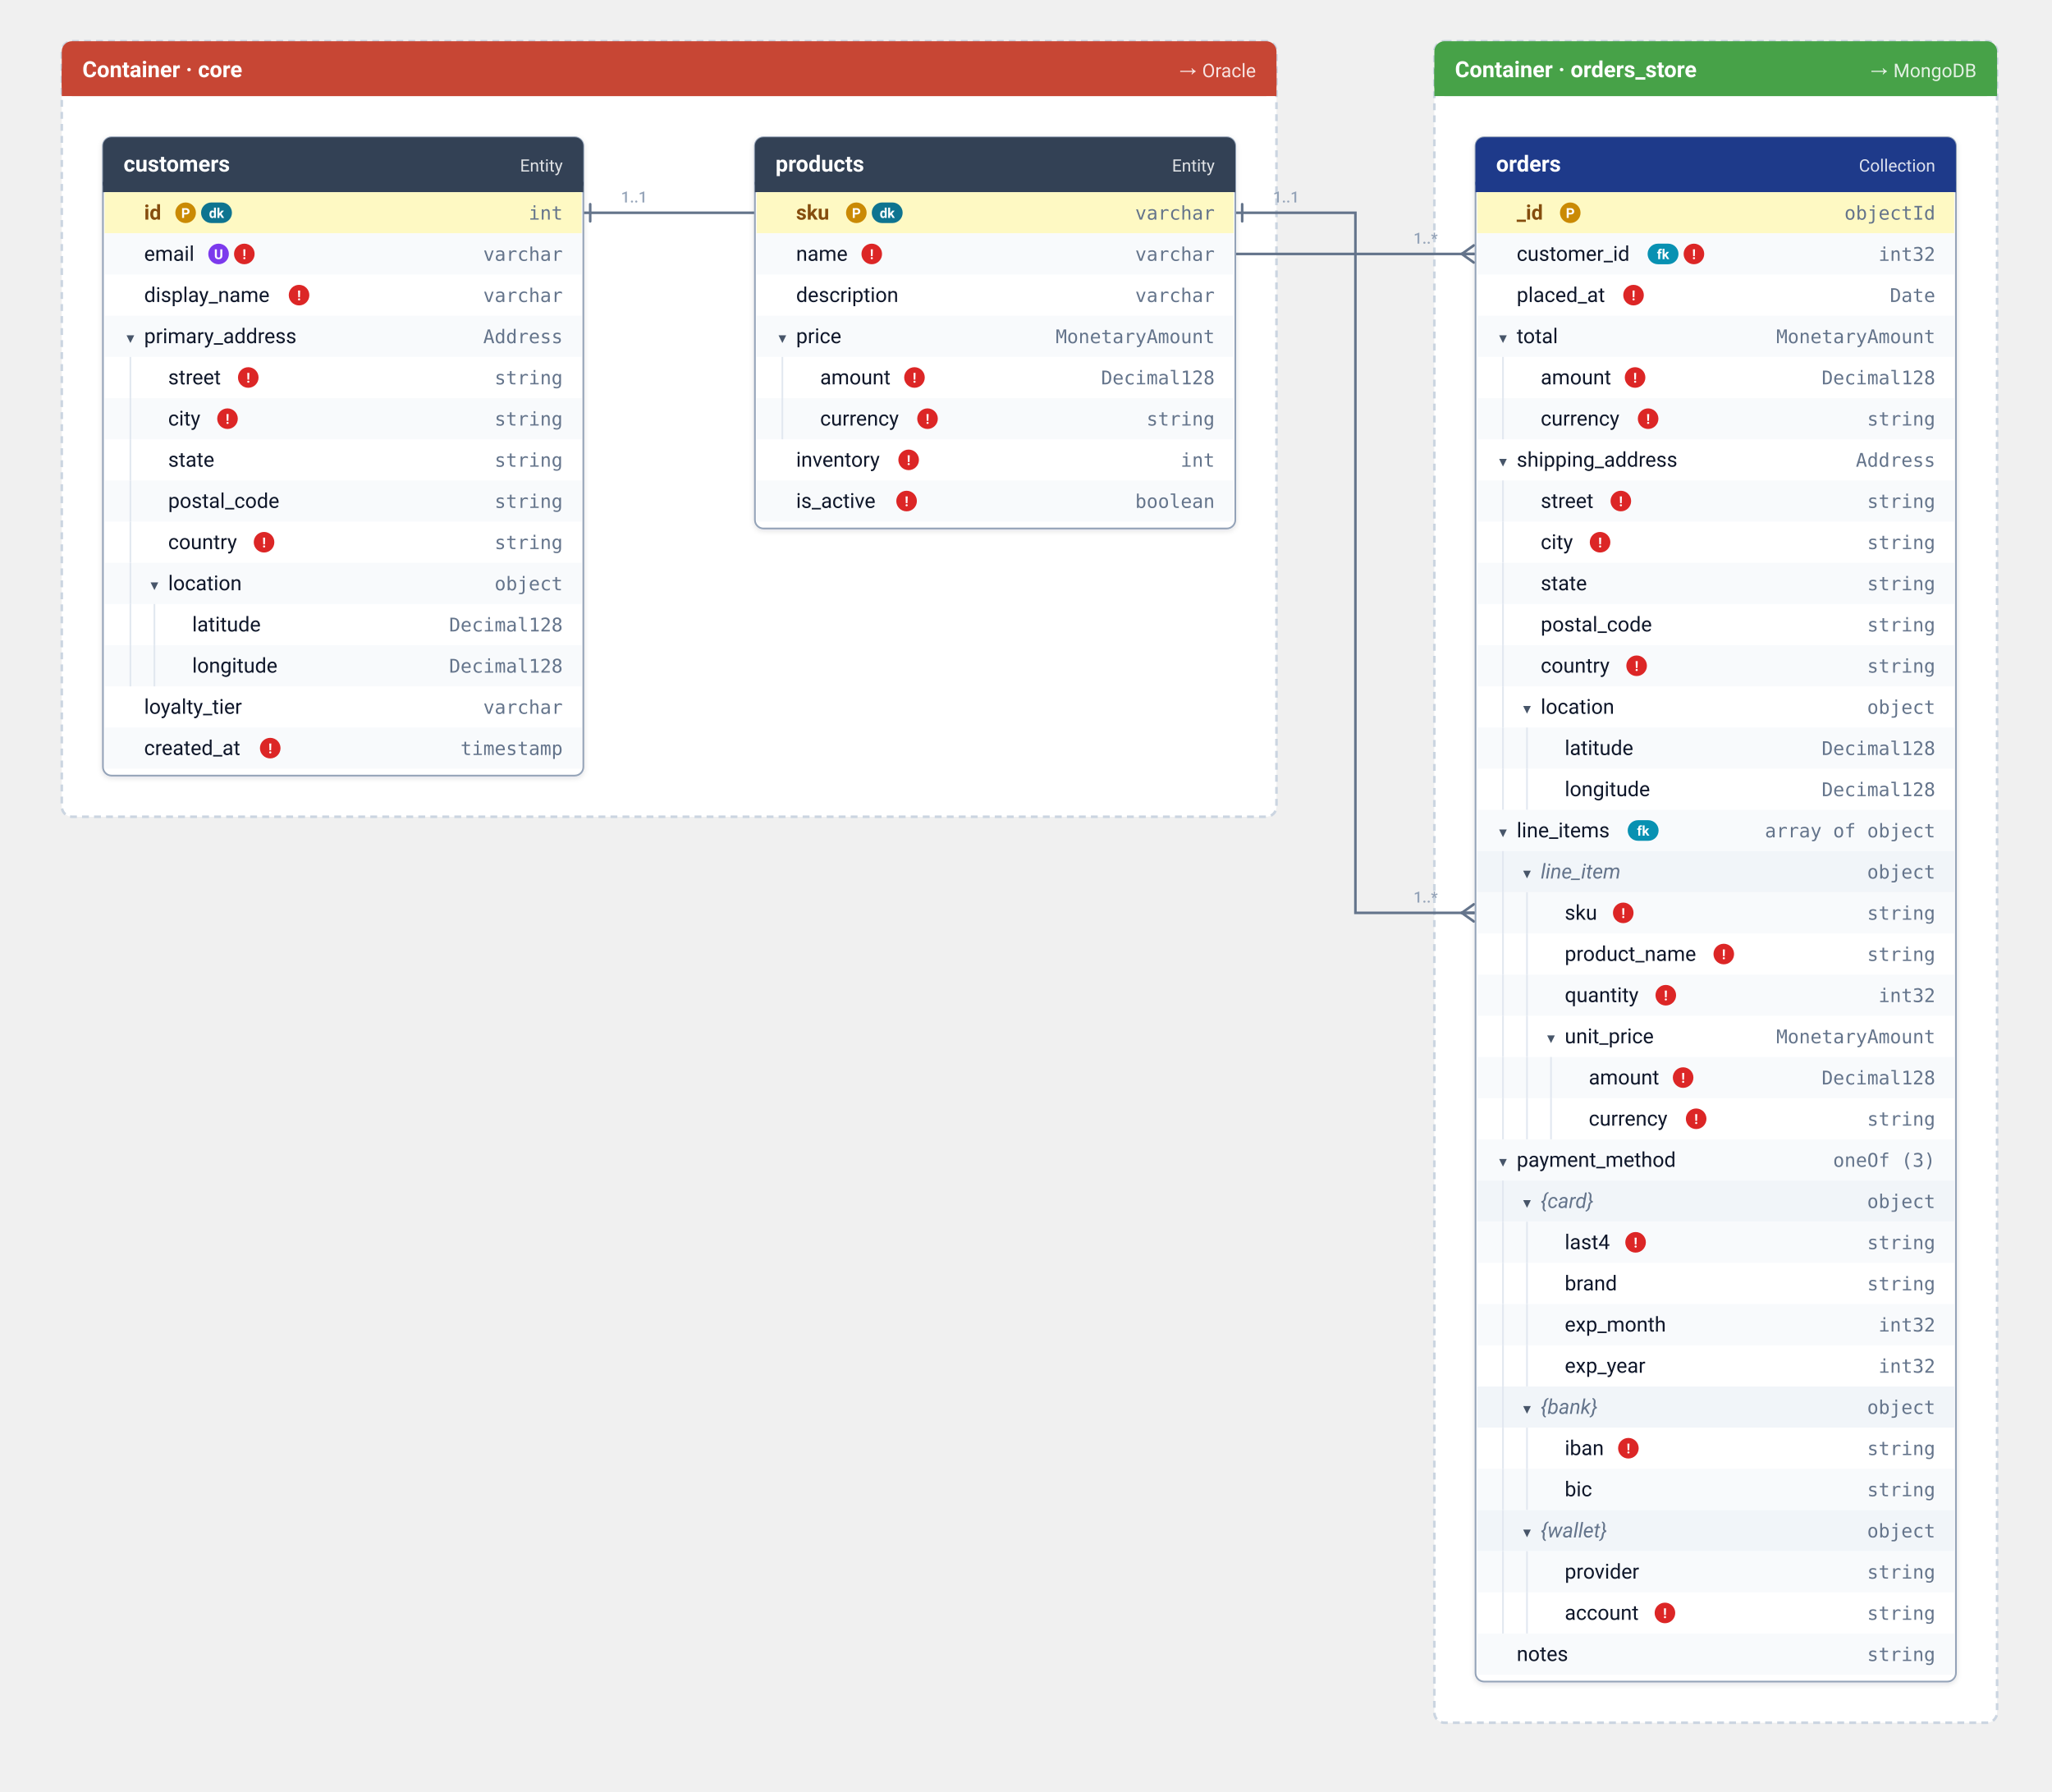
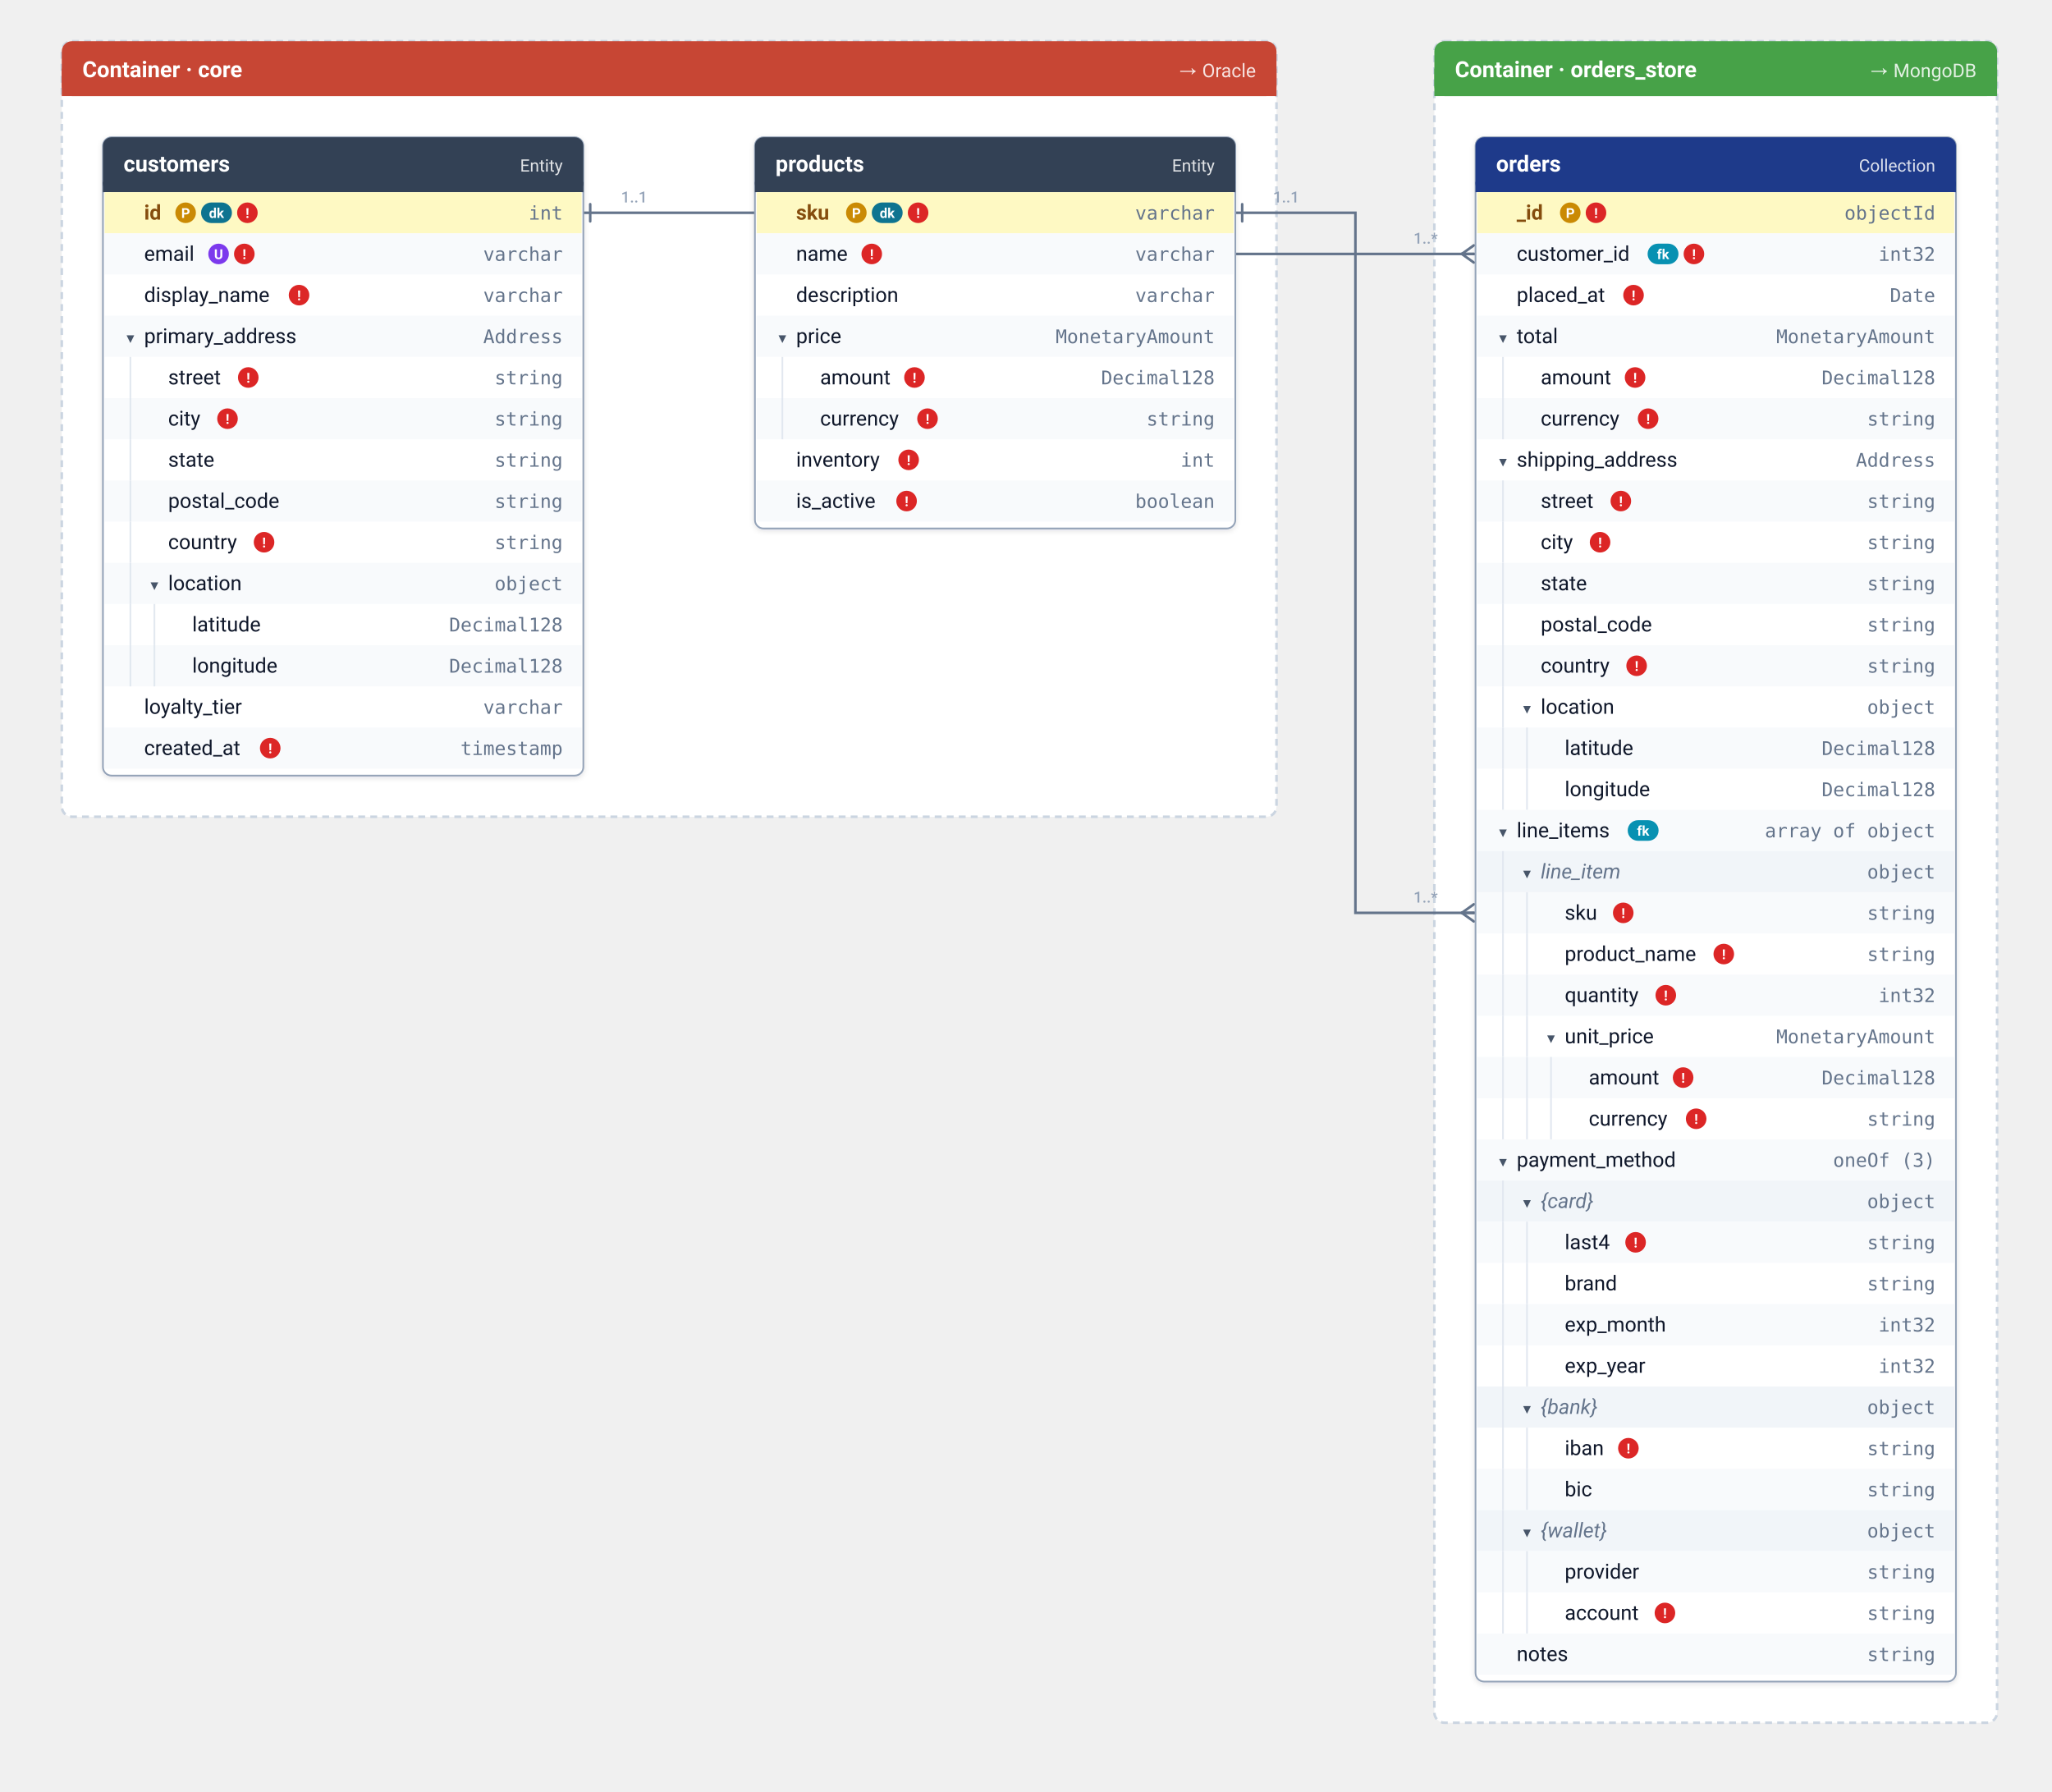
<svg xmlns="http://www.w3.org/2000/svg" width="1196" height="1044" viewBox="0 0 1196 1044" font-family="system-ui, -apple-system, 'Segoe UI', Roboto, Helvetica, Arial, sans-serif">
  <defs>
    <filter id="entity-shadow" x="-5%" y="-5%" width="110%" height="115%">
      <feDropShadow dx="0" dy="1" stdDeviation="1.5" flood-color="#0f172a" flood-opacity="0.12" />
    </filter>
  </defs>
  <g>
    <rect x="36" y="24" width="708" height="452" rx="6" fill="white" stroke="#cbd5e1" stroke-width="1.5" stroke-dasharray="4 3" />
    <rect x="36" y="24" width="708" height="32" fill="#c74634" rx="6" />
    <rect x="36" y="40" width="708" height="16" fill="#c74634" />
    <text x="48" y="45" fill="white" font-size="13" font-weight="600">Container · core</text>
    <text x="732" y="45" fill="white" font-size="11" text-anchor="end" opacity="0.85">→ Oracle</text>
  </g>
  <g>
    <rect x="836" y="24" width="328" height="980" rx="6" fill="white" stroke="#cbd5e1" stroke-width="1.5" stroke-dasharray="4 3" />
    <rect x="836" y="24" width="328" height="32" fill="#47a248" rx="6" />
    <rect x="836" y="40" width="328" height="16" fill="#47a248" />
    <text x="848" y="45" fill="white" font-size="13" font-weight="600">Container · orders_store</text>
    <text x="1152" y="45" fill="white" font-size="11" text-anchor="end" opacity="0.85">→ MongoDB</text>
  </g>
  <g>
    <path d="M 860 148 L 600 148 L 600 124 L 340 124" fill="none" stroke="#64748b" stroke-width="1.5" />
    <g stroke="#64748b" fill="#64748b" stroke-linecap="round" stroke-linejoin="round" transform="translate(860 148) scale(-1 1)">
      <line x1="8" y1="0" x2="1" y2="-5" stroke-width="1.5" fill="none" />
      <line x1="8" y1="0" x2="1" y2="0" stroke-width="1.5" fill="none" />
      <line x1="8" y1="0" x2="1" y2="5" stroke-width="1.5" fill="none" />
    </g>
    <text x="838" y="142" fill="#94a3b8" font-size="9" font-weight="500" text-anchor="end">1..*</text>
    <g stroke="#64748b" fill="#64748b" stroke-linecap="round" stroke-linejoin="round" transform="translate(340 124)">
      <line x1="4" y1="-5" x2="4" y2="5" stroke-width="1.5" fill="none" />
    </g>
    <text x="362" y="118" fill="#94a3b8" font-size="9" font-weight="500" text-anchor="start">1..1</text>
  </g>
  <g>
    <path d="M 860 532 L 790 532 L 790 124 L 720 124" fill="none" stroke="#64748b" stroke-width="1.5" />
    <g stroke="#64748b" fill="#64748b" stroke-linecap="round" stroke-linejoin="round" transform="translate(860 532) scale(-1 1)">
      <line x1="8" y1="0" x2="1" y2="-5" stroke-width="1.5" fill="none" />
      <line x1="8" y1="0" x2="1" y2="0" stroke-width="1.5" fill="none" />
      <line x1="8" y1="0" x2="1" y2="5" stroke-width="1.5" fill="none" />
    </g>
    <text x="838" y="526" fill="#94a3b8" font-size="9" font-weight="500" text-anchor="end">1..*</text>
    <g stroke="#64748b" fill="#64748b" stroke-linecap="round" stroke-linejoin="round" transform="translate(720 124)">
      <line x1="4" y1="-5" x2="4" y2="5" stroke-width="1.5" fill="none" />
    </g>
    <text x="742" y="118" fill="#94a3b8" font-size="9" font-weight="500" text-anchor="start">1..1</text>
  </g>
  <g>
    <rect x="60" y="80" width="280" height="372" rx="5" fill="white" stroke="#94a3b8" stroke-width="1" filter="url(#entity-shadow)" />
    <rect x="60" y="80" width="280" height="32" fill="#334155" rx="5" />
    <rect x="60" y="106" width="280" height="6" fill="#334155" />
    <text x="72" y="100" fill="white" font-size="13" font-weight="600">customers</text>
    <text x="328" y="100" fill="white" font-size="10" text-anchor="end" opacity="0.85">Entity</text>
    <rect x="61" y="112" width="278" height="24" fill="#fef9c3" />
    <text x="84" y="128" fill="#854d0e" font-size="12" font-weight="600">id</text>
    <text x="328" y="128" fill="#64748b" font-size="11" text-anchor="end" font-family="ui-monospace, SFMono-Regular, Menlo, monospace">int</text>
    <circle cx="108.19" cy="124" r="6" fill="#ca8a04" />
    <text x="108.19" y="127" fill="white" font-size="8" font-weight="700" text-anchor="middle">P</text>
    <rect x="117.19" y="118" width="18" height="12" rx="6" fill="#0e7490" />
    <text x="126.19" y="127" fill="white" font-size="8" font-weight="700" text-anchor="middle">dk</text>
+     <circle cx="144.19" cy="124" r="6" fill="#dc2626" />
+     <text x="144.19" y="127" fill="white" font-size="8" font-weight="700" text-anchor="middle">!</text>
    <rect x="61" y="136" width="278" height="24" fill="#f8fafc" />
    <text x="84" y="152" fill="#0f172a" font-size="12" font-weight="400">email</text>
    <text x="328" y="152" fill="#64748b" font-size="11" text-anchor="end" font-family="ui-monospace, SFMono-Regular, Menlo, monospace">varchar</text>
    <circle cx="127.4" cy="148" r="6" fill="#7c3aed" />
    <text x="127.4" y="151" fill="white" font-size="8" font-weight="700" text-anchor="middle">U</text>
    <circle cx="142.4" cy="148" r="6" fill="#dc2626" />
    <text x="142.4" y="151" fill="white" font-size="8" font-weight="700" text-anchor="middle">!</text>
    <text x="84" y="176" fill="#0f172a" font-size="12" font-weight="400">display_name</text>
    <text x="328" y="176" fill="#64748b" font-size="11" text-anchor="end" font-family="ui-monospace, SFMono-Regular, Menlo, monospace">varchar</text>
    <circle cx="174.3" cy="172" r="6" fill="#dc2626" />
    <text x="174.3" y="175" fill="white" font-size="8" font-weight="700" text-anchor="middle">!</text>
    <rect x="61" y="184" width="278" height="24" fill="#f8fafc" />
    <text x="76" y="200" fill="#475569" font-size="9" text-anchor="middle">▾</text>
    <text x="84" y="200" fill="#0f172a" font-size="12" font-weight="400">primary_address</text>
    <text x="328" y="200" fill="#64748b" font-size="11" text-anchor="end" font-family="ui-monospace, SFMono-Regular, Menlo, monospace">Address</text>
    <line x1="76" y1="208" x2="76" y2="232" stroke="#e2e8f0" stroke-width="1" />
    <text x="98" y="224" fill="#0f172a" font-size="12" font-weight="400">street</text>
    <text x="328" y="224" fill="#64748b" font-size="11" text-anchor="end" font-family="ui-monospace, SFMono-Regular, Menlo, monospace">string</text>
    <circle cx="144.7" cy="220" r="6" fill="#dc2626" />
    <text x="144.7" y="223" fill="white" font-size="8" font-weight="700" text-anchor="middle">!</text>
    <rect x="61" y="232" width="278" height="24" fill="#f8fafc" />
    <line x1="76" y1="232" x2="76" y2="256" stroke="#e2e8f0" stroke-width="1" />
    <text x="98" y="248" fill="#0f172a" font-size="12" font-weight="400">city</text>
    <text x="328" y="248" fill="#64748b" font-size="11" text-anchor="end" font-family="ui-monospace, SFMono-Regular, Menlo, monospace">string</text>
    <circle cx="132.6" cy="244" r="6" fill="#dc2626" />
    <text x="132.6" y="247" fill="white" font-size="8" font-weight="700" text-anchor="middle">!</text>
    <line x1="76" y1="256" x2="76" y2="280" stroke="#e2e8f0" stroke-width="1" />
    <text x="98" y="272" fill="#0f172a" font-size="12" font-weight="400">state</text>
    <text x="328" y="272" fill="#64748b" font-size="11" text-anchor="end" font-family="ui-monospace, SFMono-Regular, Menlo, monospace">string</text>
    <rect x="61" y="280" width="278" height="24" fill="#f8fafc" />
    <line x1="76" y1="280" x2="76" y2="304" stroke="#e2e8f0" stroke-width="1" />
    <text x="98" y="296" fill="#0f172a" font-size="12" font-weight="400">postal_code</text>
    <text x="328" y="296" fill="#64748b" font-size="11" text-anchor="end" font-family="ui-monospace, SFMono-Regular, Menlo, monospace">string</text>
    <line x1="76" y1="304" x2="76" y2="328" stroke="#e2e8f0" stroke-width="1" />
    <text x="98" y="320" fill="#0f172a" font-size="12" font-weight="400">country</text>
    <text x="328" y="320" fill="#64748b" font-size="11" text-anchor="end" font-family="ui-monospace, SFMono-Regular, Menlo, monospace">string</text>
    <circle cx="153.9" cy="316" r="6" fill="#dc2626" />
    <text x="153.9" y="319" fill="white" font-size="8" font-weight="700" text-anchor="middle">!</text>
    <rect x="61" y="328" width="278" height="24" fill="#f8fafc" />
    <line x1="76" y1="328" x2="76" y2="352" stroke="#e2e8f0" stroke-width="1" />
    <text x="90" y="344" fill="#475569" font-size="9" text-anchor="middle">▾</text>
    <text x="98" y="344" fill="#0f172a" font-size="12" font-weight="400">location</text>
    <text x="328" y="344" fill="#64748b" font-size="11" text-anchor="end" font-family="ui-monospace, SFMono-Regular, Menlo, monospace">object</text>
    <line x1="76" y1="352" x2="76" y2="376" stroke="#e2e8f0" stroke-width="1" />
    <line x1="90" y1="352" x2="90" y2="376" stroke="#e2e8f0" stroke-width="1" />
    <text x="112" y="368" fill="#0f172a" font-size="12" font-weight="400">latitude</text>
    <text x="328" y="368" fill="#64748b" font-size="11" text-anchor="end" font-family="ui-monospace, SFMono-Regular, Menlo, monospace">Decimal128</text>
    <rect x="61" y="376" width="278" height="24" fill="#f8fafc" />
    <line x1="76" y1="376" x2="76" y2="400" stroke="#e2e8f0" stroke-width="1" />
    <line x1="90" y1="376" x2="90" y2="400" stroke="#e2e8f0" stroke-width="1" />
    <text x="112" y="392" fill="#0f172a" font-size="12" font-weight="400">longitude</text>
    <text x="328" y="392" fill="#64748b" font-size="11" text-anchor="end" font-family="ui-monospace, SFMono-Regular, Menlo, monospace">Decimal128</text>
    <text x="84" y="416" fill="#0f172a" font-size="12" font-weight="400">loyalty_tier</text>
    <text x="328" y="416" fill="#64748b" font-size="11" text-anchor="end" font-family="ui-monospace, SFMono-Regular, Menlo, monospace">varchar</text>
    <rect x="61" y="424" width="278" height="24" fill="#f8fafc" />
    <text x="84" y="440" fill="#0f172a" font-size="12" font-weight="400">created_at</text>
    <text x="328" y="440" fill="#64748b" font-size="11" text-anchor="end" font-family="ui-monospace, SFMono-Regular, Menlo, monospace">timestamp</text>
    <circle cx="157.5" cy="436" r="6" fill="#dc2626" />
    <text x="157.5" y="439" fill="white" font-size="8" font-weight="700" text-anchor="middle">!</text>
  </g>
  <g>
    <rect x="440" y="80" width="280" height="228" rx="5" fill="white" stroke="#94a3b8" stroke-width="1" filter="url(#entity-shadow)" />
    <rect x="440" y="80" width="280" height="32" fill="#334155" rx="5" />
    <rect x="440" y="106" width="280" height="6" fill="#334155" />
    <text x="452" y="100" fill="white" font-size="13" font-weight="600">products</text>
    <text x="708" y="100" fill="white" font-size="10" text-anchor="end" opacity="0.85">Entity</text>
    <rect x="441" y="112" width="278" height="24" fill="#fef9c3" />
    <text x="464" y="128" fill="#854d0e" font-size="12" font-weight="600">sku</text>
    <text x="708" y="128" fill="#64748b" font-size="11" text-anchor="end" font-family="ui-monospace, SFMono-Regular, Menlo, monospace">varchar</text>
    <circle cx="499.11" cy="124" r="6" fill="#ca8a04" />
    <text x="499.11" y="127" fill="white" font-size="8" font-weight="700" text-anchor="middle">P</text>
    <rect x="508.11" y="118" width="18" height="12" rx="6" fill="#0e7490" />
    <text x="517.11" y="127" fill="white" font-size="8" font-weight="700" text-anchor="middle">dk</text>
+     <circle cx="535.11" cy="124" r="6" fill="#dc2626" />
+     <text x="535.11" y="127" fill="white" font-size="8" font-weight="700" text-anchor="middle">!</text>
    <rect x="441" y="136" width="278" height="24" fill="#f8fafc" />
    <text x="464" y="152" fill="#0f172a" font-size="12" font-weight="400">name</text>
    <text x="708" y="152" fill="#64748b" font-size="11" text-anchor="end" font-family="ui-monospace, SFMono-Regular, Menlo, monospace">varchar</text>
    <circle cx="508.1" cy="148" r="6" fill="#dc2626" />
    <text x="508.1" y="151" fill="white" font-size="8" font-weight="700" text-anchor="middle">!</text>
    <text x="464" y="176" fill="#0f172a" font-size="12" font-weight="400">description</text>
    <text x="708" y="176" fill="#64748b" font-size="11" text-anchor="end" font-family="ui-monospace, SFMono-Regular, Menlo, monospace">varchar</text>
    <rect x="441" y="184" width="278" height="24" fill="#f8fafc" />
    <text x="456" y="200" fill="#475569" font-size="9" text-anchor="middle">▾</text>
    <text x="464" y="200" fill="#0f172a" font-size="12" font-weight="400">price</text>
    <text x="708" y="200" fill="#64748b" font-size="11" text-anchor="end" font-family="ui-monospace, SFMono-Regular, Menlo, monospace">MonetaryAmount</text>
    <line x1="456" y1="208" x2="456" y2="232" stroke="#e2e8f0" stroke-width="1" />
    <text x="478" y="224" fill="#0f172a" font-size="12" font-weight="400">amount</text>
    <text x="708" y="224" fill="#64748b" font-size="11" text-anchor="end" font-family="ui-monospace, SFMono-Regular, Menlo, monospace">Decimal128</text>
    <circle cx="533" cy="220" r="6" fill="#dc2626" />
    <text x="533" y="223" fill="white" font-size="8" font-weight="700" text-anchor="middle">!</text>
    <rect x="441" y="232" width="278" height="24" fill="#f8fafc" />
    <line x1="456" y1="232" x2="456" y2="256" stroke="#e2e8f0" stroke-width="1" />
    <text x="478" y="248" fill="#0f172a" font-size="12" font-weight="400">currency</text>
    <text x="708" y="248" fill="#64748b" font-size="11" text-anchor="end" font-family="ui-monospace, SFMono-Regular, Menlo, monospace">string</text>
    <circle cx="540.6" cy="244" r="6" fill="#dc2626" />
    <text x="540.6" y="247" fill="white" font-size="8" font-weight="700" text-anchor="middle">!</text>
    <text x="464" y="272" fill="#0f172a" font-size="12" font-weight="400">inventory</text>
    <text x="708" y="272" fill="#64748b" font-size="11" text-anchor="end" font-family="ui-monospace, SFMono-Regular, Menlo, monospace">int</text>
    <circle cx="529.6" cy="268" r="6" fill="#dc2626" />
    <text x="529.6" y="271" fill="white" font-size="8" font-weight="700" text-anchor="middle">!</text>
    <rect x="441" y="280" width="278" height="24" fill="#f8fafc" />
    <text x="464" y="296" fill="#0f172a" font-size="12" font-weight="400">is_active</text>
    <text x="708" y="296" fill="#64748b" font-size="11" text-anchor="end" font-family="ui-monospace, SFMono-Regular, Menlo, monospace">boolean</text>
    <circle cx="528.4" cy="292" r="6" fill="#dc2626" />
    <text x="528.4" y="295" fill="white" font-size="8" font-weight="700" text-anchor="middle">!</text>
  </g>
  <g>
    <rect x="860" y="80" width="280" height="900" rx="5" fill="white" stroke="#94a3b8" stroke-width="1" filter="url(#entity-shadow)" />
    <rect x="860" y="80" width="280" height="32" fill="#1e3a8a" rx="5" />
    <rect x="860" y="106" width="280" height="6" fill="#1e3a8a" />
    <text x="872" y="100" fill="white" font-size="13" font-weight="600">orders</text>
    <text x="1128" y="100" fill="white" font-size="10" text-anchor="end" opacity="0.85">Collection</text>
    <rect x="861" y="112" width="278" height="24" fill="#fef9c3" />
    <text x="884" y="128" fill="#854d0e" font-size="12" font-weight="600">_id</text>
    <text x="1128" y="128" fill="#64748b" font-size="11" text-anchor="end" font-family="ui-monospace, SFMono-Regular, Menlo, monospace">objectId</text>
    <circle cx="915.22" cy="124" r="6" fill="#ca8a04" />
    <text x="915.22" y="127" fill="white" font-size="8" font-weight="700" text-anchor="middle">P</text>
+     <circle cx="930.22" cy="124" r="6" fill="#dc2626" />
+     <text x="930.22" y="127" fill="white" font-size="8" font-weight="700" text-anchor="middle">!</text>
    <rect x="861" y="136" width="278" height="24" fill="#f8fafc" />
    <text x="884" y="152" fill="#0f172a" font-size="12" font-weight="400">customer_id</text>
    <text x="1128" y="152" fill="#64748b" font-size="11" text-anchor="end" font-family="ui-monospace, SFMono-Regular, Menlo, monospace">int32</text>
    <rect x="960.3" y="142" width="18" height="12" rx="6" fill="#0891b2" />
    <text x="969.3" y="151" fill="white" font-size="8" font-weight="700" text-anchor="middle">fk</text>
    <circle cx="987.3" cy="148" r="6" fill="#dc2626" />
    <text x="987.3" y="151" fill="white" font-size="8" font-weight="700" text-anchor="middle">!</text>
    <text x="884" y="176" fill="#0f172a" font-size="12" font-weight="400">placed_at</text>
    <text x="1128" y="176" fill="#64748b" font-size="11" text-anchor="end" font-family="ui-monospace, SFMono-Regular, Menlo, monospace">Date</text>
    <circle cx="952.1" cy="172" r="6" fill="#dc2626" />
    <text x="952.1" y="175" fill="white" font-size="8" font-weight="700" text-anchor="middle">!</text>
    <rect x="861" y="184" width="278" height="24" fill="#f8fafc" />
    <text x="876" y="200" fill="#475569" font-size="9" text-anchor="middle">▾</text>
    <text x="884" y="200" fill="#0f172a" font-size="12" font-weight="400">total</text>
    <text x="1128" y="200" fill="#64748b" font-size="11" text-anchor="end" font-family="ui-monospace, SFMono-Regular, Menlo, monospace">MonetaryAmount</text>
    <line x1="876" y1="208" x2="876" y2="232" stroke="#e2e8f0" stroke-width="1" />
    <text x="898" y="224" fill="#0f172a" font-size="12" font-weight="400">amount</text>
    <text x="1128" y="224" fill="#64748b" font-size="11" text-anchor="end" font-family="ui-monospace, SFMono-Regular, Menlo, monospace">Decimal128</text>
    <circle cx="953" cy="220" r="6" fill="#dc2626" />
    <text x="953" y="223" fill="white" font-size="8" font-weight="700" text-anchor="middle">!</text>
    <rect x="861" y="232" width="278" height="24" fill="#f8fafc" />
    <line x1="876" y1="232" x2="876" y2="256" stroke="#e2e8f0" stroke-width="1" />
    <text x="898" y="248" fill="#0f172a" font-size="12" font-weight="400">currency</text>
    <text x="1128" y="248" fill="#64748b" font-size="11" text-anchor="end" font-family="ui-monospace, SFMono-Regular, Menlo, monospace">string</text>
    <circle cx="960.6" cy="244" r="6" fill="#dc2626" />
    <text x="960.6" y="247" fill="white" font-size="8" font-weight="700" text-anchor="middle">!</text>
    <text x="876" y="272" fill="#475569" font-size="9" text-anchor="middle">▾</text>
    <text x="884" y="272" fill="#0f172a" font-size="12" font-weight="400">shipping_address</text>
    <text x="1128" y="272" fill="#64748b" font-size="11" text-anchor="end" font-family="ui-monospace, SFMono-Regular, Menlo, monospace">Address</text>
    <rect x="861" y="280" width="278" height="24" fill="#f8fafc" />
    <line x1="876" y1="280" x2="876" y2="304" stroke="#e2e8f0" stroke-width="1" />
    <text x="898" y="296" fill="#0f172a" font-size="12" font-weight="400">street</text>
    <text x="1128" y="296" fill="#64748b" font-size="11" text-anchor="end" font-family="ui-monospace, SFMono-Regular, Menlo, monospace">string</text>
    <circle cx="944.7" cy="292" r="6" fill="#dc2626" />
    <text x="944.7" y="295" fill="white" font-size="8" font-weight="700" text-anchor="middle">!</text>
    <line x1="876" y1="304" x2="876" y2="328" stroke="#e2e8f0" stroke-width="1" />
    <text x="898" y="320" fill="#0f172a" font-size="12" font-weight="400">city</text>
    <text x="1128" y="320" fill="#64748b" font-size="11" text-anchor="end" font-family="ui-monospace, SFMono-Regular, Menlo, monospace">string</text>
    <circle cx="932.6" cy="316" r="6" fill="#dc2626" />
    <text x="932.6" y="319" fill="white" font-size="8" font-weight="700" text-anchor="middle">!</text>
    <rect x="861" y="328" width="278" height="24" fill="#f8fafc" />
    <line x1="876" y1="328" x2="876" y2="352" stroke="#e2e8f0" stroke-width="1" />
    <text x="898" y="344" fill="#0f172a" font-size="12" font-weight="400">state</text>
    <text x="1128" y="344" fill="#64748b" font-size="11" text-anchor="end" font-family="ui-monospace, SFMono-Regular, Menlo, monospace">string</text>
    <line x1="876" y1="352" x2="876" y2="376" stroke="#e2e8f0" stroke-width="1" />
    <text x="898" y="368" fill="#0f172a" font-size="12" font-weight="400">postal_code</text>
    <text x="1128" y="368" fill="#64748b" font-size="11" text-anchor="end" font-family="ui-monospace, SFMono-Regular, Menlo, monospace">string</text>
    <rect x="861" y="376" width="278" height="24" fill="#f8fafc" />
    <line x1="876" y1="376" x2="876" y2="400" stroke="#e2e8f0" stroke-width="1" />
    <text x="898" y="392" fill="#0f172a" font-size="12" font-weight="400">country</text>
    <text x="1128" y="392" fill="#64748b" font-size="11" text-anchor="end" font-family="ui-monospace, SFMono-Regular, Menlo, monospace">string</text>
    <circle cx="953.9" cy="388" r="6" fill="#dc2626" />
    <text x="953.9" y="391" fill="white" font-size="8" font-weight="700" text-anchor="middle">!</text>
    <line x1="876" y1="400" x2="876" y2="424" stroke="#e2e8f0" stroke-width="1" />
    <text x="890" y="416" fill="#475569" font-size="9" text-anchor="middle">▾</text>
    <text x="898" y="416" fill="#0f172a" font-size="12" font-weight="400">location</text>
    <text x="1128" y="416" fill="#64748b" font-size="11" text-anchor="end" font-family="ui-monospace, SFMono-Regular, Menlo, monospace">object</text>
    <rect x="861" y="424" width="278" height="24" fill="#f8fafc" />
    <line x1="876" y1="424" x2="876" y2="448" stroke="#e2e8f0" stroke-width="1" />
    <line x1="890" y1="424" x2="890" y2="448" stroke="#e2e8f0" stroke-width="1" />
    <text x="912" y="440" fill="#0f172a" font-size="12" font-weight="400">latitude</text>
    <text x="1128" y="440" fill="#64748b" font-size="11" text-anchor="end" font-family="ui-monospace, SFMono-Regular, Menlo, monospace">Decimal128</text>
    <line x1="876" y1="448" x2="876" y2="472" stroke="#e2e8f0" stroke-width="1" />
    <line x1="890" y1="448" x2="890" y2="472" stroke="#e2e8f0" stroke-width="1" />
    <text x="912" y="464" fill="#0f172a" font-size="12" font-weight="400">longitude</text>
    <text x="1128" y="464" fill="#64748b" font-size="11" text-anchor="end" font-family="ui-monospace, SFMono-Regular, Menlo, monospace">Decimal128</text>
    <rect x="861" y="472" width="278" height="24" fill="#f8fafc" />
    <text x="876" y="488" fill="#475569" font-size="9" text-anchor="middle">▾</text>
    <text x="884" y="488" fill="#0f172a" font-size="12" font-weight="400">line_items</text>
    <text x="1128" y="488" fill="#64748b" font-size="11" text-anchor="end" font-family="ui-monospace, SFMono-Regular, Menlo, monospace">array of object</text>
    <rect x="948.7" y="478" width="18" height="12" rx="6" fill="#0891b2" />
    <text x="957.7" y="487" fill="white" font-size="8" font-weight="700" text-anchor="middle">fk</text>
    <rect x="861" y="496" width="278" height="24" fill="#f1f5f9" />
    <line x1="876" y1="496" x2="876" y2="520" stroke="#e2e8f0" stroke-width="1" />
    <text x="890" y="512" fill="#475569" font-size="9" text-anchor="middle">▾</text>
    <text x="898" y="512" fill="#64748b" font-size="12" font-weight="400" font-style="italic">line_item</text>
    <text x="1128" y="512" fill="#64748b" font-size="11" text-anchor="end" font-family="ui-monospace, SFMono-Regular, Menlo, monospace">object</text>
    <rect x="861" y="520" width="278" height="24" fill="#f8fafc" />
    <line x1="876" y1="520" x2="876" y2="544" stroke="#e2e8f0" stroke-width="1" />
    <line x1="890" y1="520" x2="890" y2="544" stroke="#e2e8f0" stroke-width="1" />
    <text x="912" y="536" fill="#0f172a" font-size="12" font-weight="400">sku</text>
    <text x="1128" y="536" fill="#64748b" font-size="11" text-anchor="end" font-family="ui-monospace, SFMono-Regular, Menlo, monospace">string</text>
    <circle cx="946.1" cy="532" r="6" fill="#dc2626" />
    <text x="946.1" y="535" fill="white" font-size="8" font-weight="700" text-anchor="middle">!</text>
    <line x1="876" y1="544" x2="876" y2="568" stroke="#e2e8f0" stroke-width="1" />
    <line x1="890" y1="544" x2="890" y2="568" stroke="#e2e8f0" stroke-width="1" />
    <text x="912" y="560" fill="#0f172a" font-size="12" font-weight="400">product_name</text>
    <text x="1128" y="560" fill="#64748b" font-size="11" text-anchor="end" font-family="ui-monospace, SFMono-Regular, Menlo, monospace">string</text>
    <circle cx="1004.7" cy="556" r="6" fill="#dc2626" />
    <text x="1004.7" y="559" fill="white" font-size="8" font-weight="700" text-anchor="middle">!</text>
    <rect x="861" y="568" width="278" height="24" fill="#f8fafc" />
    <line x1="876" y1="568" x2="876" y2="592" stroke="#e2e8f0" stroke-width="1" />
    <line x1="890" y1="568" x2="890" y2="592" stroke="#e2e8f0" stroke-width="1" />
    <text x="912" y="584" fill="#0f172a" font-size="12" font-weight="400">quantity</text>
    <text x="1128" y="584" fill="#64748b" font-size="11" text-anchor="end" font-family="ui-monospace, SFMono-Regular, Menlo, monospace">int32</text>
    <circle cx="970.9" cy="580" r="6" fill="#dc2626" />
    <text x="970.9" y="583" fill="white" font-size="8" font-weight="700" text-anchor="middle">!</text>
    <line x1="876" y1="592" x2="876" y2="616" stroke="#e2e8f0" stroke-width="1" />
    <line x1="890" y1="592" x2="890" y2="616" stroke="#e2e8f0" stroke-width="1" />
    <text x="904" y="608" fill="#475569" font-size="9" text-anchor="middle">▾</text>
    <text x="912" y="608" fill="#0f172a" font-size="12" font-weight="400">unit_price</text>
    <text x="1128" y="608" fill="#64748b" font-size="11" text-anchor="end" font-family="ui-monospace, SFMono-Regular, Menlo, monospace">MonetaryAmount</text>
    <rect x="861" y="616" width="278" height="24" fill="#f8fafc" />
    <line x1="876" y1="616" x2="876" y2="640" stroke="#e2e8f0" stroke-width="1" />
    <line x1="890" y1="616" x2="890" y2="640" stroke="#e2e8f0" stroke-width="1" />
    <line x1="904" y1="616" x2="904" y2="640" stroke="#e2e8f0" stroke-width="1" />
    <text x="926" y="632" fill="#0f172a" font-size="12" font-weight="400">amount</text>
    <text x="1128" y="632" fill="#64748b" font-size="11" text-anchor="end" font-family="ui-monospace, SFMono-Regular, Menlo, monospace">Decimal128</text>
    <circle cx="981" cy="628" r="6" fill="#dc2626" />
    <text x="981" y="631" fill="white" font-size="8" font-weight="700" text-anchor="middle">!</text>
    <line x1="876" y1="640" x2="876" y2="664" stroke="#e2e8f0" stroke-width="1" />
    <line x1="890" y1="640" x2="890" y2="664" stroke="#e2e8f0" stroke-width="1" />
    <line x1="904" y1="640" x2="904" y2="664" stroke="#e2e8f0" stroke-width="1" />
    <text x="926" y="656" fill="#0f172a" font-size="12" font-weight="400">currency</text>
    <text x="1128" y="656" fill="#64748b" font-size="11" text-anchor="end" font-family="ui-monospace, SFMono-Regular, Menlo, monospace">string</text>
    <circle cx="988.6" cy="652" r="6" fill="#dc2626" />
    <text x="988.6" y="655" fill="white" font-size="8" font-weight="700" text-anchor="middle">!</text>
    <rect x="861" y="664" width="278" height="24" fill="#f8fafc" />
    <text x="876" y="680" fill="#475569" font-size="9" text-anchor="middle">▾</text>
    <text x="884" y="680" fill="#0f172a" font-size="12" font-weight="400">payment_method</text>
    <text x="1128" y="680" fill="#64748b" font-size="11" text-anchor="end" font-family="ui-monospace, SFMono-Regular, Menlo, monospace">oneOf (3)</text>
    <rect x="861" y="688" width="278" height="24" fill="#f1f5f9" />
    <line x1="876" y1="688" x2="876" y2="712" stroke="#e2e8f0" stroke-width="1" />
    <text x="890" y="704" fill="#475569" font-size="9" text-anchor="middle">▾</text>
    <text x="898" y="704" fill="#64748b" font-size="12" font-weight="400" font-style="italic">{card}</text>
    <text x="1128" y="704" fill="#64748b" font-size="11" text-anchor="end" font-family="ui-monospace, SFMono-Regular, Menlo, monospace">object</text>
    <rect x="861" y="712" width="278" height="24" fill="#f8fafc" />
    <line x1="876" y1="712" x2="876" y2="736" stroke="#e2e8f0" stroke-width="1" />
    <line x1="890" y1="712" x2="890" y2="736" stroke="#e2e8f0" stroke-width="1" />
    <text x="912" y="728" fill="#0f172a" font-size="12" font-weight="400">last4</text>
    <text x="1128" y="728" fill="#64748b" font-size="11" text-anchor="end" font-family="ui-monospace, SFMono-Regular, Menlo, monospace">string</text>
    <circle cx="953.3" cy="724" r="6" fill="#dc2626" />
    <text x="953.3" y="727" fill="white" font-size="8" font-weight="700" text-anchor="middle">!</text>
    <line x1="876" y1="736" x2="876" y2="760" stroke="#e2e8f0" stroke-width="1" />
    <line x1="890" y1="736" x2="890" y2="760" stroke="#e2e8f0" stroke-width="1" />
    <text x="912" y="752" fill="#0f172a" font-size="12" font-weight="400">brand</text>
    <text x="1128" y="752" fill="#64748b" font-size="11" text-anchor="end" font-family="ui-monospace, SFMono-Regular, Menlo, monospace">string</text>
    <rect x="861" y="760" width="278" height="24" fill="#f8fafc" />
    <line x1="876" y1="760" x2="876" y2="784" stroke="#e2e8f0" stroke-width="1" />
    <line x1="890" y1="760" x2="890" y2="784" stroke="#e2e8f0" stroke-width="1" />
    <text x="912" y="776" fill="#0f172a" font-size="12" font-weight="400">exp_month</text>
    <text x="1128" y="776" fill="#64748b" font-size="11" text-anchor="end" font-family="ui-monospace, SFMono-Regular, Menlo, monospace">int32</text>
    <line x1="876" y1="784" x2="876" y2="808" stroke="#e2e8f0" stroke-width="1" />
    <line x1="890" y1="784" x2="890" y2="808" stroke="#e2e8f0" stroke-width="1" />
    <text x="912" y="800" fill="#0f172a" font-size="12" font-weight="400">exp_year</text>
    <text x="1128" y="800" fill="#64748b" font-size="11" text-anchor="end" font-family="ui-monospace, SFMono-Regular, Menlo, monospace">int32</text>
    <rect x="861" y="808" width="278" height="24" fill="#f1f5f9" />
    <line x1="876" y1="808" x2="876" y2="832" stroke="#e2e8f0" stroke-width="1" />
    <text x="890" y="824" fill="#475569" font-size="9" text-anchor="middle">▾</text>
    <text x="898" y="824" fill="#64748b" font-size="12" font-weight="400" font-style="italic">{bank}</text>
    <text x="1128" y="824" fill="#64748b" font-size="11" text-anchor="end" font-family="ui-monospace, SFMono-Regular, Menlo, monospace">object</text>
    <line x1="876" y1="832" x2="876" y2="856" stroke="#e2e8f0" stroke-width="1" />
    <line x1="890" y1="832" x2="890" y2="856" stroke="#e2e8f0" stroke-width="1" />
    <text x="912" y="848" fill="#0f172a" font-size="12" font-weight="400">iban</text>
    <text x="1128" y="848" fill="#64748b" font-size="11" text-anchor="end" font-family="ui-monospace, SFMono-Regular, Menlo, monospace">string</text>
    <circle cx="949.1" cy="844" r="6" fill="#dc2626" />
    <text x="949.1" y="847" fill="white" font-size="8" font-weight="700" text-anchor="middle">!</text>
    <rect x="861" y="856" width="278" height="24" fill="#f8fafc" />
    <line x1="876" y1="856" x2="876" y2="880" stroke="#e2e8f0" stroke-width="1" />
    <line x1="890" y1="856" x2="890" y2="880" stroke="#e2e8f0" stroke-width="1" />
    <text x="912" y="872" fill="#0f172a" font-size="12" font-weight="400">bic</text>
    <text x="1128" y="872" fill="#64748b" font-size="11" text-anchor="end" font-family="ui-monospace, SFMono-Regular, Menlo, monospace">string</text>
    <rect x="861" y="880" width="278" height="24" fill="#f1f5f9" />
    <line x1="876" y1="880" x2="876" y2="904" stroke="#e2e8f0" stroke-width="1" />
    <text x="890" y="896" fill="#475569" font-size="9" text-anchor="middle">▾</text>
    <text x="898" y="896" fill="#64748b" font-size="12" font-weight="400" font-style="italic">{wallet}</text>
    <text x="1128" y="896" fill="#64748b" font-size="11" text-anchor="end" font-family="ui-monospace, SFMono-Regular, Menlo, monospace">object</text>
    <rect x="861" y="904" width="278" height="24" fill="#f8fafc" />
    <line x1="876" y1="904" x2="876" y2="928" stroke="#e2e8f0" stroke-width="1" />
    <line x1="890" y1="904" x2="890" y2="928" stroke="#e2e8f0" stroke-width="1" />
    <text x="912" y="920" fill="#0f172a" font-size="12" font-weight="400">provider</text>
    <text x="1128" y="920" fill="#64748b" font-size="11" text-anchor="end" font-family="ui-monospace, SFMono-Regular, Menlo, monospace">string</text>
    <line x1="876" y1="928" x2="876" y2="952" stroke="#e2e8f0" stroke-width="1" />
    <line x1="890" y1="928" x2="890" y2="952" stroke="#e2e8f0" stroke-width="1" />
    <text x="912" y="944" fill="#0f172a" font-size="12" font-weight="400">account</text>
    <text x="1128" y="944" fill="#64748b" font-size="11" text-anchor="end" font-family="ui-monospace, SFMono-Regular, Menlo, monospace">string</text>
    <circle cx="970.4" cy="940" r="6" fill="#dc2626" />
    <text x="970.4" y="943" fill="white" font-size="8" font-weight="700" text-anchor="middle">!</text>
    <rect x="861" y="952" width="278" height="24" fill="#f8fafc" />
    <text x="884" y="968" fill="#0f172a" font-size="12" font-weight="400">notes</text>
    <text x="1128" y="968" fill="#64748b" font-size="11" text-anchor="end" font-family="ui-monospace, SFMono-Regular, Menlo, monospace">string</text>
  </g>
</svg>
